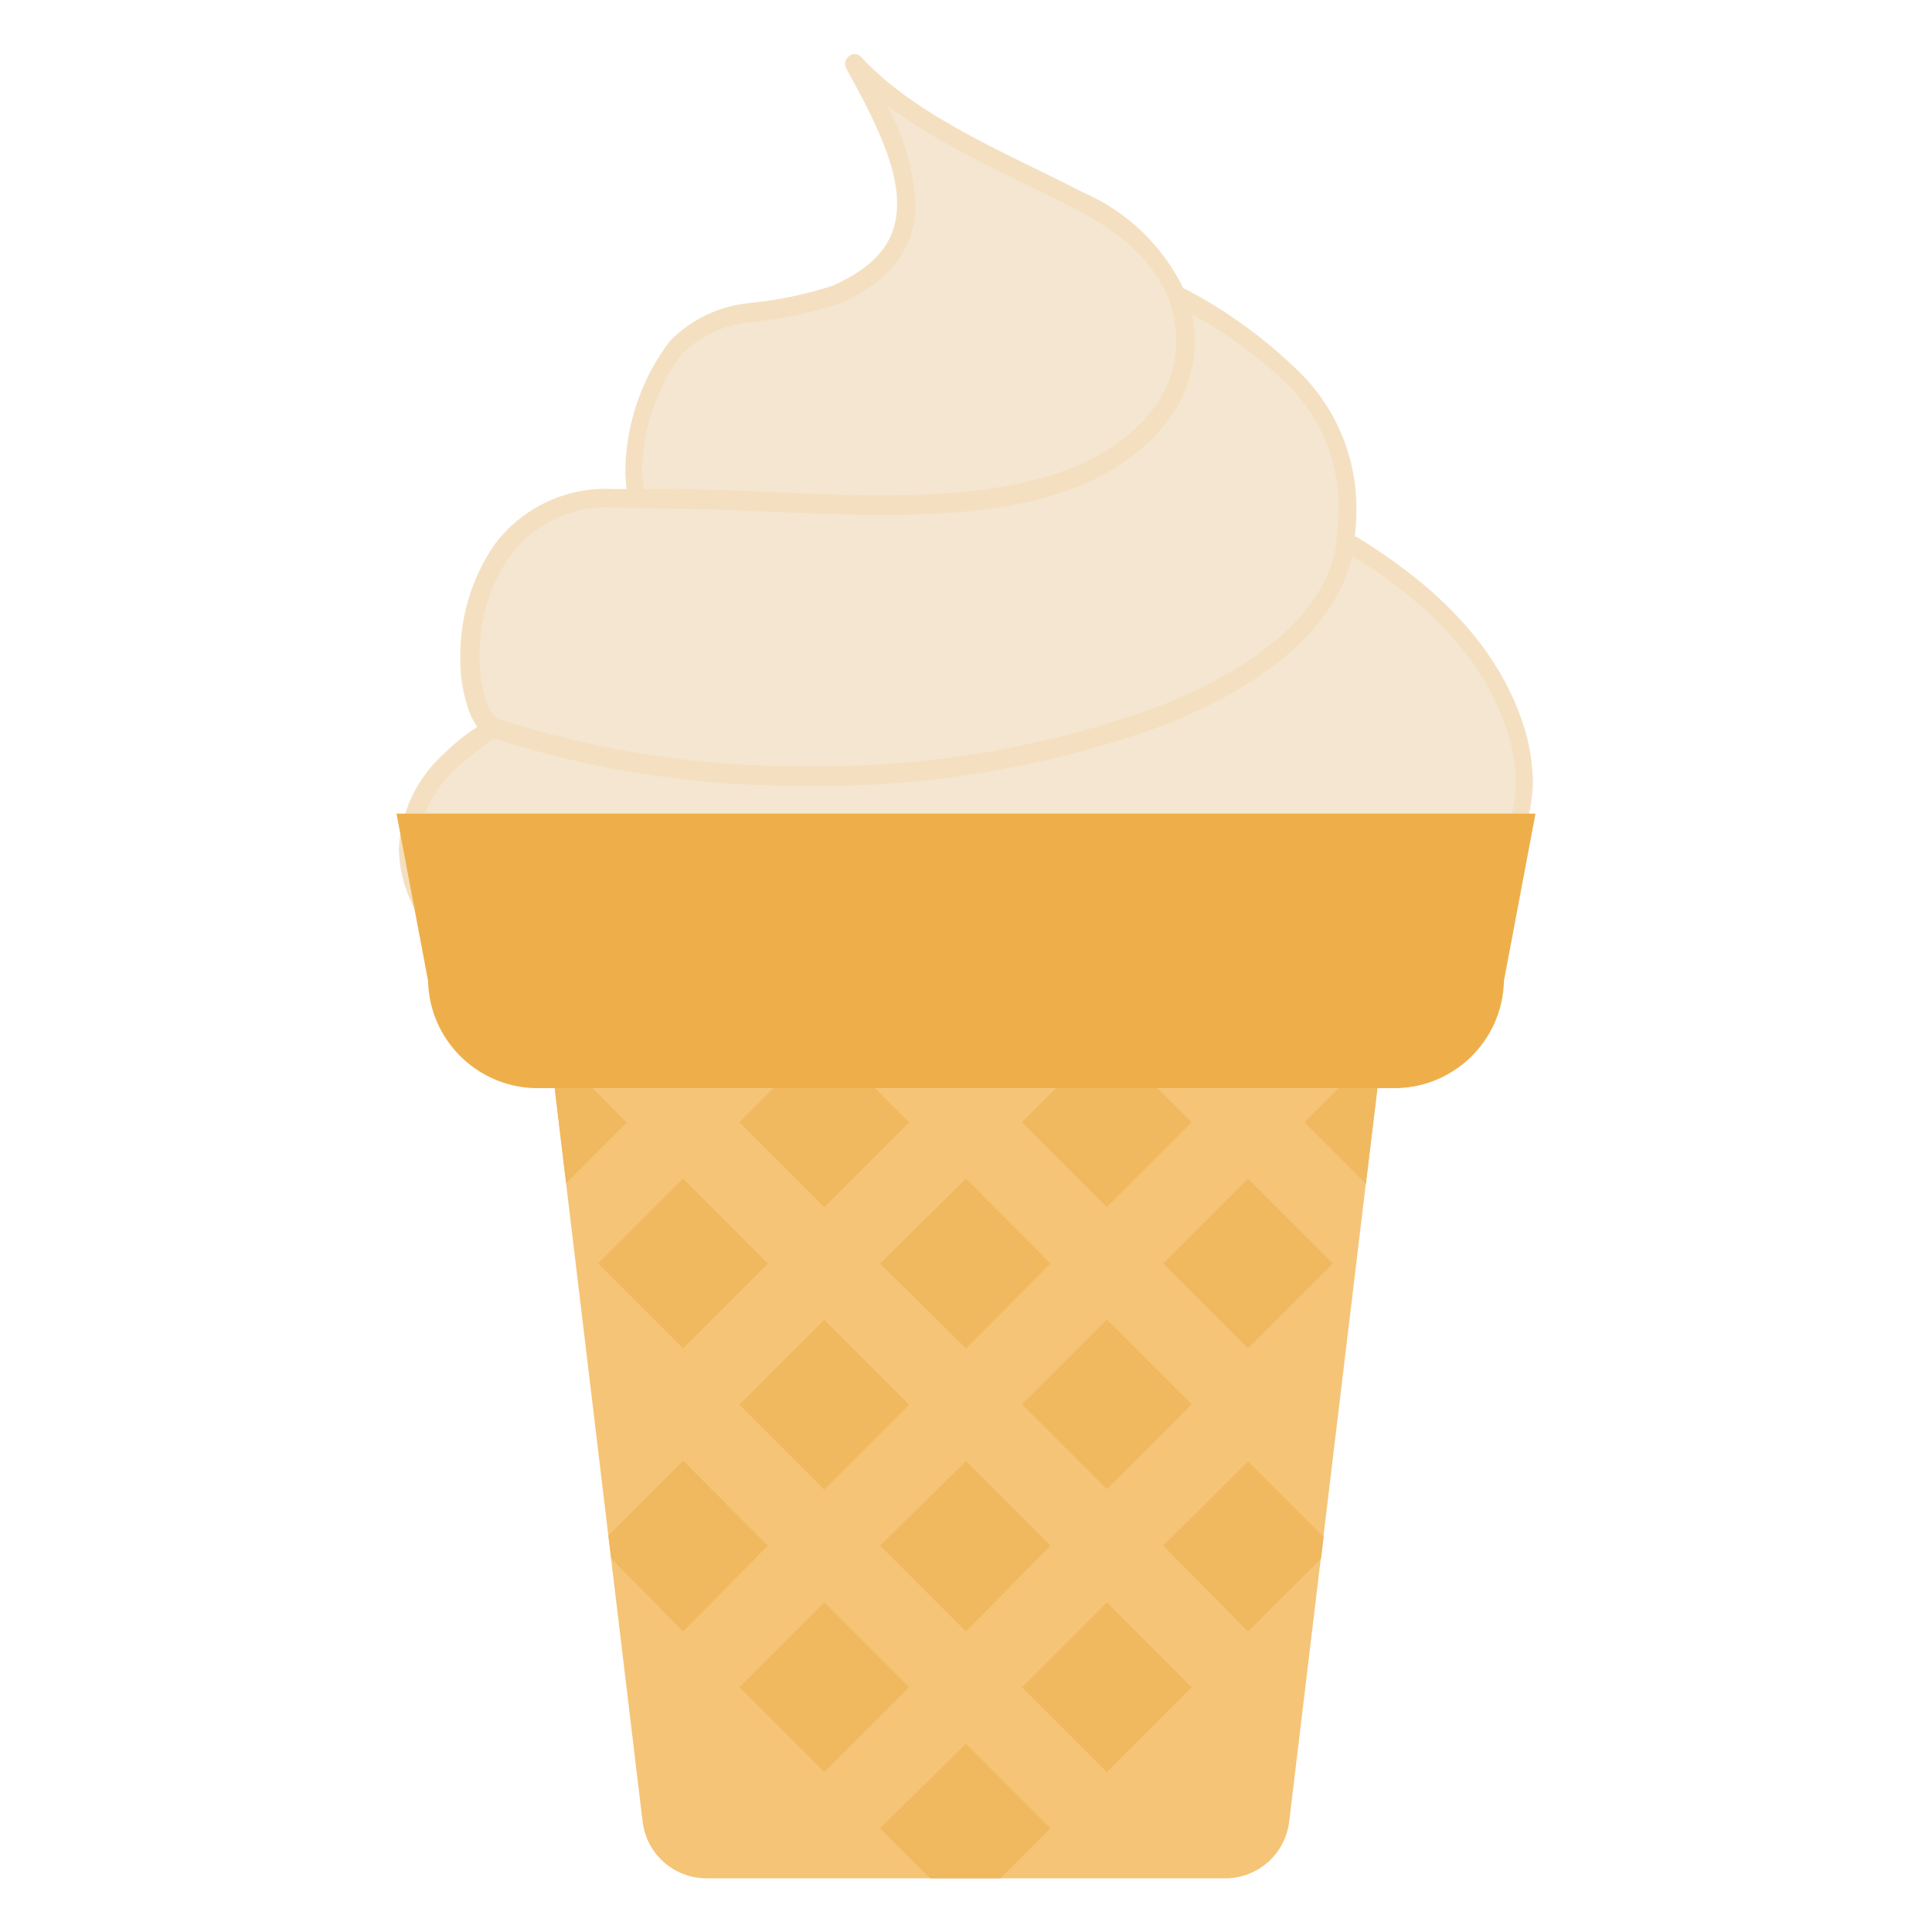
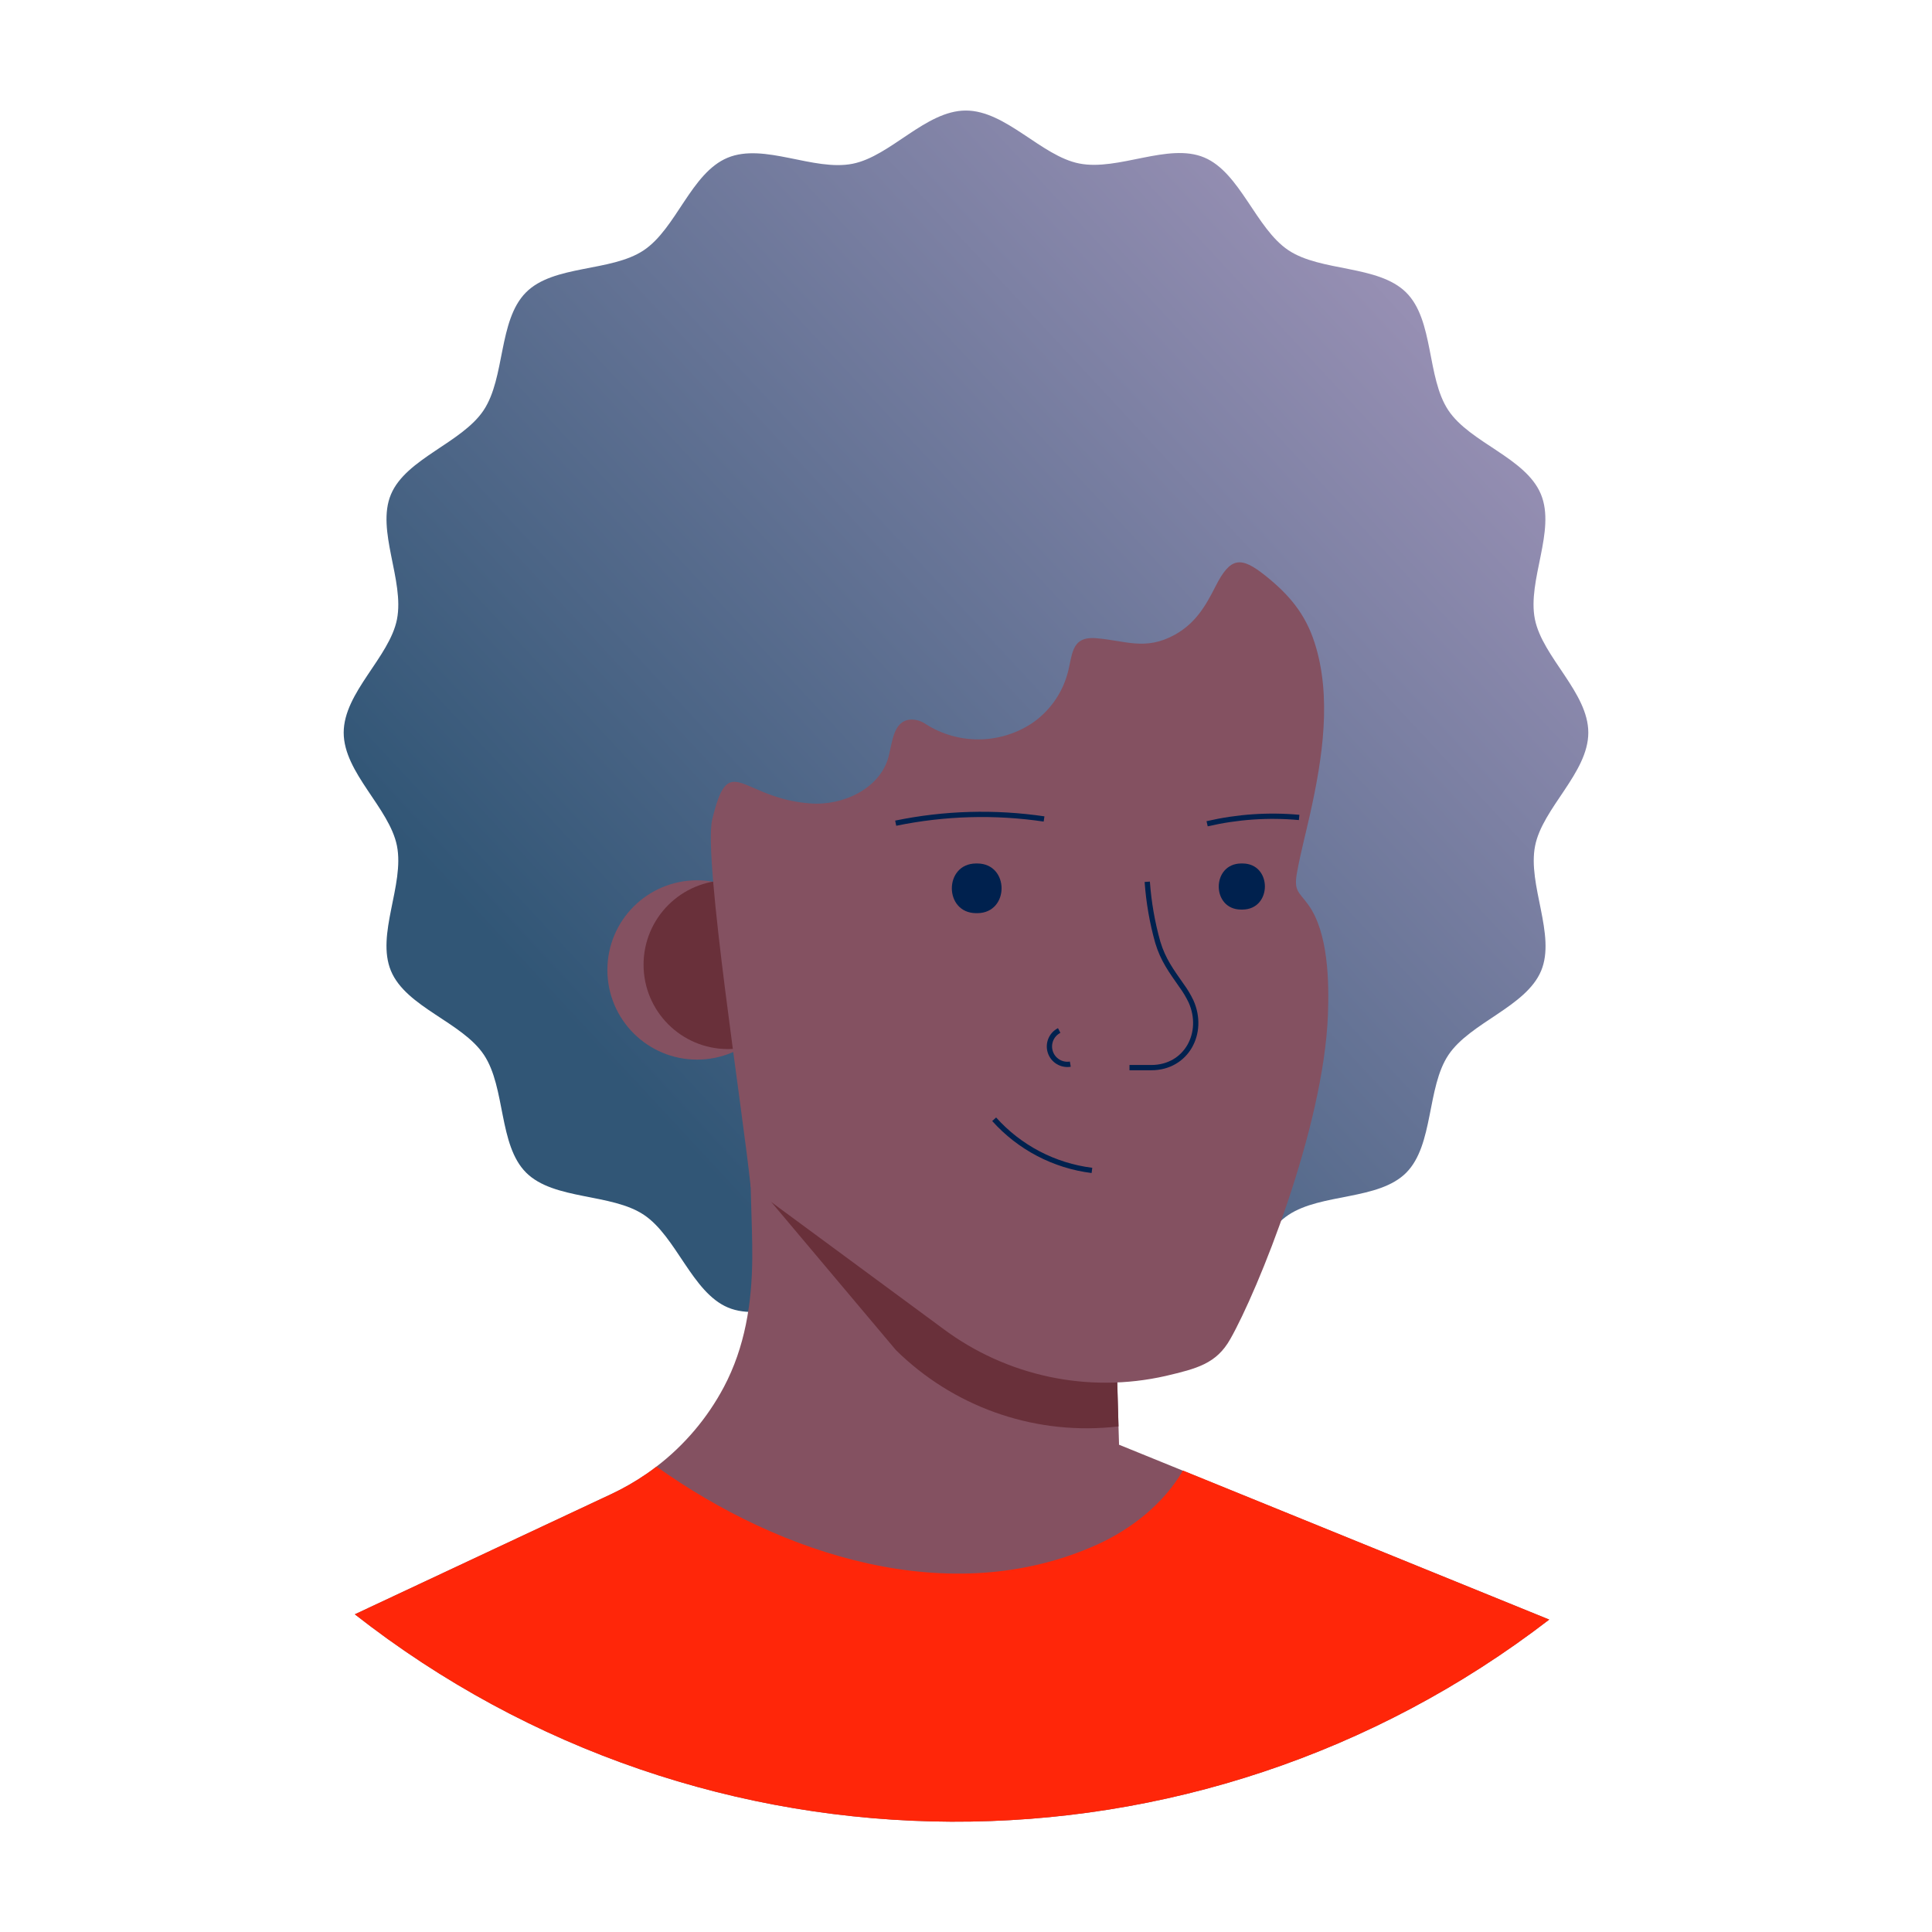
- <svg xmlns="http://www.w3.org/2000/svg" viewBox="0 0 90 90">
+ <svg xmlns="http://www.w3.org/2000/svg" id="Layer_1" data-name="Layer 1" viewBox="0 0 366.34 366.34">
  <defs>
-     <style>.cls-1{fill:#f4e6d0;}.cls-2{fill:#f4e0c1;}.cls-3{fill:#f5c476;}.cls-4{fill:#f0b85f;}.cls-5{fill:#eeaf4b;}</style>
+     <style>.cls-1{fill:url(#linear-gradient);}.cls-2{fill:#845161;}.cls-3{fill:#69303a;}.cls-4{fill:none;stroke:#00214e;stroke-miterlimit:10;}.cls-5{fill:#ff2609;}.cls-6{fill:#00214e;}</style>
+     <linearGradient id="linear-gradient" x1="115.33" y1="201.98" x2="381.19" y2="-45.12" gradientUnits="userSpaceOnUse">
+       <stop offset="0" stop-color="#315676" />
+       <stop offset="1" stop-color="#e1b9e0" />
+     </linearGradient>
  </defs>
-   <g id="soft-ice-cream">
-     <g id="soft-ice-cream-2" data-name="soft-ice-cream">
-       <path class="cls-1" d="M70.42,33.49c-1.33-3.64-4.36-6.22-7.45-8.1l-.33,0c1-6.07-3.33-9.07-7.54-11.51l-.21.08c-.55-1.57-1.89-3.22-4.58-4.6-3.6-1.83-7.8-3.47-10.51-6.4,2.25,4,4.45,8.47-.88,10.74-2.28,1-5.64.41-7.42,2.46-1.31,1.49-2.42,5-1.78,7.09-4.42.13-6.59,1.67-7.43,4.08-.8,2.25-.71,5.57.66,6.6,0,0-6.21,3.34-3,8.6,3.67,6,15,6.55,21.39,6.63C49.69,49.23,75.1,46.29,70.42,33.49Z" />
-       <path class="cls-2" d="M70.81,33.32c-1.39-3.78-4.51-6.41-7.63-8.32l-.07,0a10.92,10.92,0,0,0,.08-1.31,8.9,8.9,0,0,0-2.54-6.24,22.58,22.58,0,0,0-5.36-3.95.38.38,0,0,0-.16-.06,9.33,9.33,0,0,0-4.66-4.47C46.87,7.11,42.7,5.46,40.09,2.63a.4.4,0,0,0-.56,0,.45.45,0,0,0-.1.58c1.21,2.18,2.37,4.45,2.36,6.27,0,1.53-.7,2.8-3,3.83a18.7,18.7,0,0,1-3.81.8,6,6,0,0,0-3.77,1.77,10.25,10.25,0,0,0-2.08,6,6.35,6.35,0,0,0,.06.9c-.21,0-.41,0-.61,0A6.46,6.46,0,0,0,23,25.42a9.16,9.16,0,0,0-1.56,5.2,7.23,7.23,0,0,0,.32,2.24,3.47,3.47,0,0,0,.47,1,9.78,9.78,0,0,0-1.54,1.24,6.35,6.35,0,0,0-2.11,4.45,6.17,6.17,0,0,0,1,3.23c2,3.18,5.83,4.82,10,5.73a60.83,60.83,0,0,0,11.76,1.1h.41A68.15,68.15,0,0,0,59.47,47a25.6,25.6,0,0,0,8.32-3.95,8.35,8.35,0,0,0,3.62-6.6A9.23,9.23,0,0,0,70.81,33.32Zm-39-16.88A5.27,5.27,0,0,1,35.08,15a18.85,18.85,0,0,0,4-.85c2.54-1.05,3.58-2.77,3.57-4.66A11,11,0,0,0,41.31,4.9c2.64,2,6,3.39,8.81,4.85C52.75,11.1,54,12.66,54.5,14.1a5.31,5.31,0,0,1-.64,4.76c-2.5,3.46-7.44,4.22-12.79,4.21-3.44,0-7-.3-10.17-.3H30a4.84,4.84,0,0,1-.09-.95A9.45,9.45,0,0,1,31.79,16.45ZM29.47,23.6ZM23.69,26a5.62,5.62,0,0,1,4.86-2.37l2.36.06c3.1,0,6.69.3,10.17.3,5.39,0,10.6-.69,13.45-4.56a6.16,6.16,0,0,0,1-4.78A20.36,20.36,0,0,1,60.07,18a8,8,0,0,1,2.29,5.62,10.06,10.06,0,0,1-.13,1.63,1,1,0,0,1,0,.24c-.52,3-3.59,5.56-8.13,7.37a46,46,0,0,1-16.45,2.83,45.53,45.53,0,0,1-14.48-2.21,1.93,1.93,0,0,1-.56-.94,6.47,6.47,0,0,1-.27-1.95A8.14,8.14,0,0,1,23.69,26Zm43.6,16.4c-6.16,4.87-19.64,6.35-25.56,6.34h-.4a59,59,0,0,1-11.61-1.07c-4.05-.88-7.71-2.51-9.43-5.34a5.25,5.25,0,0,1-.85-2.74,5.46,5.46,0,0,1,1.83-3.8,9.82,9.82,0,0,1,1.3-1.06A4.64,4.64,0,0,1,23,34.4h0a46.41,46.41,0,0,0,14.61,2.21,46.75,46.75,0,0,0,16.75-2.88C58.88,31.91,62.2,29.3,63,25.9c3,1.84,5.83,4.34,7.07,7.75a8.22,8.22,0,0,1,.54,2.83C70.57,38.83,69.35,40.74,67.29,42.36Z" />
-       <path class="cls-3" d="M57.12,87.5H32.88a3,3,0,0,1-2.94-2.6L25.84,50.69H64.16L60.05,84.9A3,3,0,0,1,57.12,87.5Z" />
-       <path class="cls-4" d="M60.77,78.6l0,0v.09Zm-13.16,0,3.95,3.95,3.95-3.95-3.95-3.95ZM45,81.23,41,85.17l2.33,2.33H46.6l2.33-2.33ZM34.45,78.6l3.95,3.95,3.95-3.95L38.4,74.65ZM54.19,72,58.14,76l3.4-3.4.12-1-3.52-3.52Zm-2.63-2.63,3.95-3.95-3.95-3.95-3.95,3.95ZM45,68.07,41,72,45,76,48.93,72ZM38.4,69.39l3.95-3.95L38.4,61.49l-3.95,3.95ZM35.77,72l-3.95-3.95-3.48,3.48.13,1.06L31.82,76ZM63.63,55.14l.54-4.46h-1.8l-1.6,1.6Zm-1.54,3.72-3.95-3.95-3.95,3.95,3.95,3.95ZM51.56,56.23l3.95-3.95-1.6-1.6h-4.7l-1.6,1.6Zm-2.63,2.63L45,54.91,41,58.86,45,62.81ZM38.4,56.23l3.95-3.95-1.6-1.6h-4.7l-1.6,1.6Zm-6.58,6.58,3.95-3.95-3.95-3.95-3.95,3.95ZM27.6,50.69H25.84l.53,4.42,2.82-2.82Zm1.59,27.91h0Z" />
-       <path class="cls-5" d="M64.86,50.69H25.14a5.11,5.11,0,0,1-5.2-5l-1.47-7.79H71.53l-1.47,7.79A5.11,5.11,0,0,1,64.86,50.69Z" />
-     </g>
-   </g>
+   <path class="cls-1" d="M301.17,138.92c0,7.61-8.67,14.27-10.09,21.47-1.47,7.41,4,16.88,1.14,23.7s-13.44,9.78-17.57,15.94-2.77,17.06-8,22.33-16.11,3.87-22.32,8-9,14.7-15.95,17.57-16.28-2.6-23.7-1.13c-7.19,1.42-13.86,10.09-21.47,10.09s-14.27-8.67-21.47-10.09c-7.41-1.47-16.88,4-23.7,1.13s-9.77-13.44-15.94-17.57-17.06-2.76-22.33-8-3.87-16.11-8-22.33S77,191,74.13,184.09s2.6-16.29,1.14-23.7c-1.43-7.2-10.1-13.86-10.1-21.47s8.67-14.28,10.1-21.47c1.46-7.41-4-16.88-1.14-23.7S87.57,84,91.7,77.8s2.76-17,8-22.32,16.11-3.87,22.33-8,9-14.69,15.94-17.57,16.29,2.61,23.7,1.14c7.2-1.42,13.86-10.09,21.47-10.09S197.45,29.59,204.64,31c7.42,1.47,16.88-4,23.7-1.14s9.78,13.45,15.95,17.58,17,2.76,22.32,8,3.88,16.11,8,22.33,14.69,9,17.57,15.94-2.61,16.29-1.14,23.7C292.5,124.64,301.17,131.31,301.17,138.92Z" />
+   <circle class="cls-2" cx="132.17" cy="183.92" r="17" />
+   <circle class="cls-3" cx="138.03" cy="182.92" r="16" />
+   <path class="cls-2" d="M293.76,307.1a184.56,184.56,0,0,1-226.48-1l48.66-22.81a46.83,46.83,0,0,0,6.65-3.82c.64-.44,1.28-.9,1.89-1.38A46.35,46.35,0,0,0,137.26,263c4-7.55,5.32-15.89,5.38-24.39,0-1.74,0-3.49-.06-5.23-.09-4-.27-8-.31-11.94q-.06-4.76-.1-9.51l2,1,5.2,2.69,2.41.41,27.88,4.74,31.12,5.3.94,32,.36,12.21.1,3.33v.33l12.1,4.92Z" />
+   <path class="cls-3" d="M212.09,270.47l-1.54.16A51.49,51.49,0,0,1,169.88,256L142.5,223.47c-.09-2.9-.2,0-.23-2.91q-.06-4.76-.1-9.51l2,1,5.2,2.69,2.41.41,27.88,4.74,31.12,5.3.94,32Z" />
+   <path class="cls-2" d="M137.28,149.32c-.79,1-1.49,3-2.24,6.11-1.73,7.33,5.85,55.45,7.3,69.62l36.42,26.85a51.48,51.48,0,0,0,42.29,9c5.87-1.39,9.59-2.29,12.24-7,5.12-9,17.69-39.79,18.51-61.51.23-6.16.08-15.57-3.72-20.82-1.85-2.55-2.8-2.6-2.13-6.21.69-3.76,1.68-7.47,2.51-11.21,2.29-10.33,4.12-22,.81-32.28-1.76-5.5-4.87-9.14-9.29-12.68-4.72-3.78-6.67-3.59-9.5,2-1.91,3.8-3.83,7-7.7,9.16-5.61,3.11-9.43,1.09-15,.66-4.88-.37-4.36,3.4-5.43,6.95a16.8,16.8,0,0,1-6.77,9.25,18.53,18.53,0,0,1-20,.12,4.75,4.75,0,0,0-2.85-.89c-3.34.18-3.49,4.19-4.25,7.07-1.61,6-8.62,9.32-14.85,8.83C143.47,151.59,139.85,145.93,137.28,149.32Z" />
+   <path class="cls-4" d="M217.54,167.2a57.24,57.24,0,0,0,2,11.49c1,3.31,2.52,5.36,4.52,8.22a18.39,18.39,0,0,1,1.79,3c2.64,5.94-.87,12.53-7.55,12.53h-4.13" />
+   <path class="cls-4" d="M188.51,212.23a29.85,29.85,0,0,0,18.54,9.7" />
+   <path class="cls-4" d="M169.84,156.09a80.82,80.82,0,0,1,28.13-.8" />
+   <path class="cls-4" d="M228.89,156.2A55,55,0,0,1,246.34,155" />
+   <path class="cls-5" d="M293.76,307.1a184.56,184.56,0,0,1-226.48-1l48.66-22.81a46.83,46.83,0,0,0,6.65-3.82c.64-.44,1.28-.9,1.89-1.38C148,294.84,180.17,305.41,208,292.9c6.62-3,12.7-7.84,16.3-14.06Z" />
+   <path class="cls-4" d="M200.84,195.4a3.4,3.4,0,0,0,2.11,6.38" />
+   <path class="cls-6" d="M185.34,163.73c6.1.05,6.1,9.37,0,9.42h-.28c-6.1-.05-6.1-9.37,0-9.42h.28Z" />
+   <path class="cls-6" d="M235.6,163.73c5.66,0,5.66,8.7,0,8.74h-.26c-5.66,0-5.66-8.7,0-8.74h.26Z" />
</svg>
